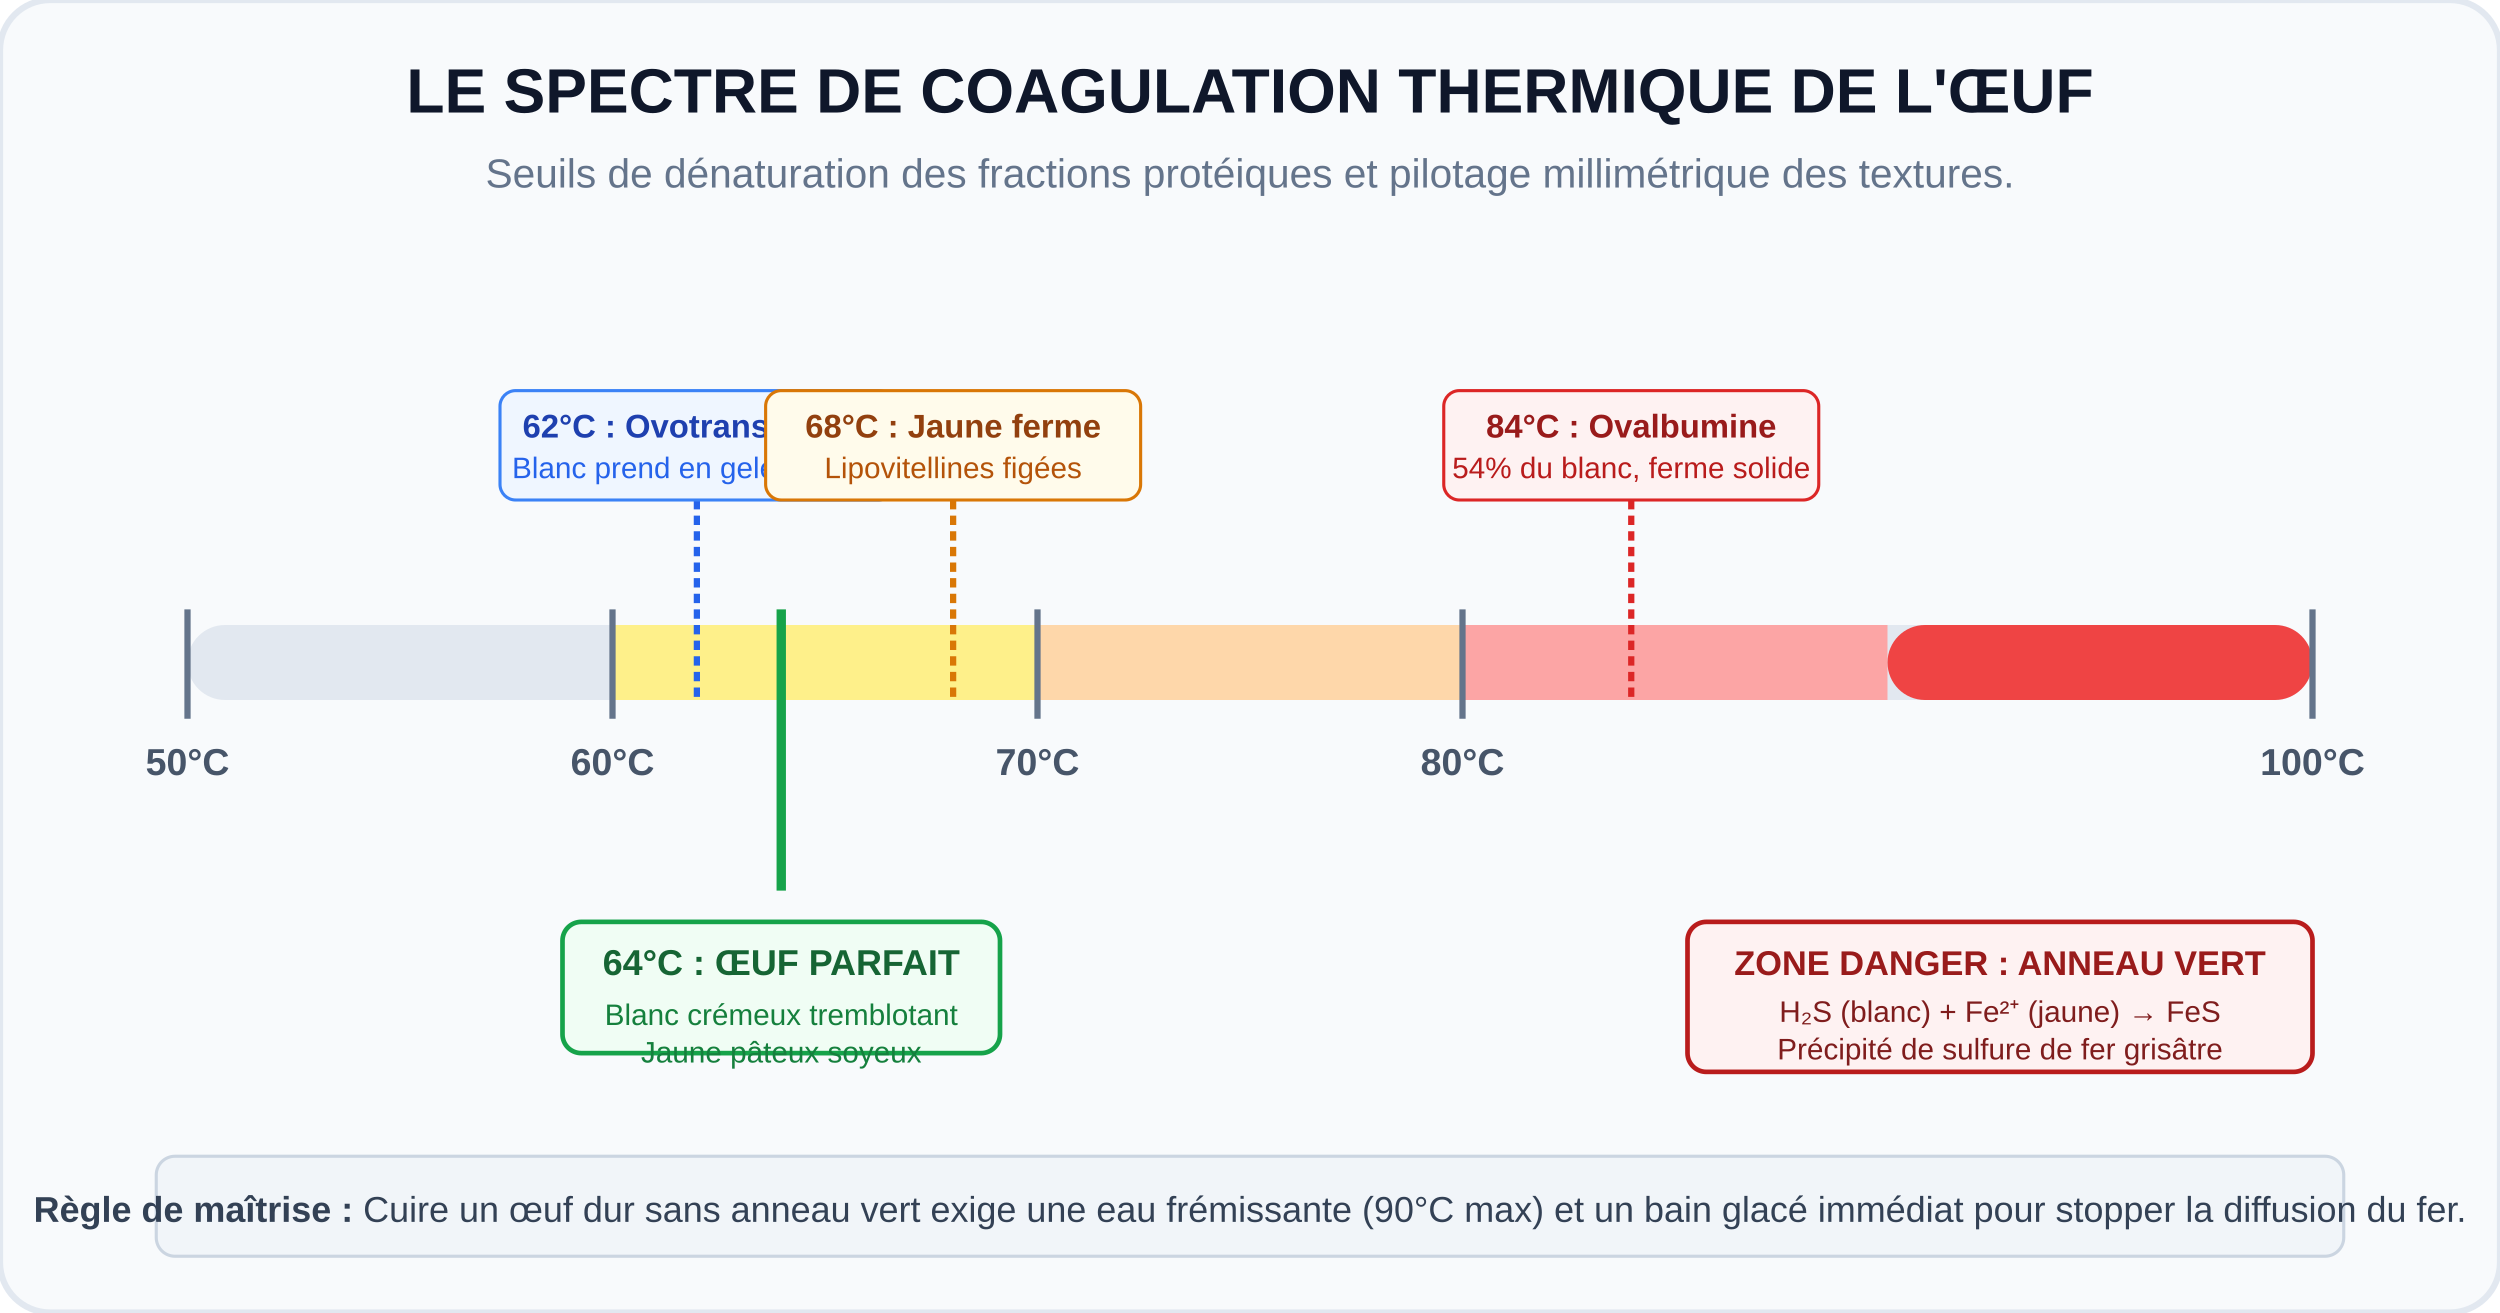
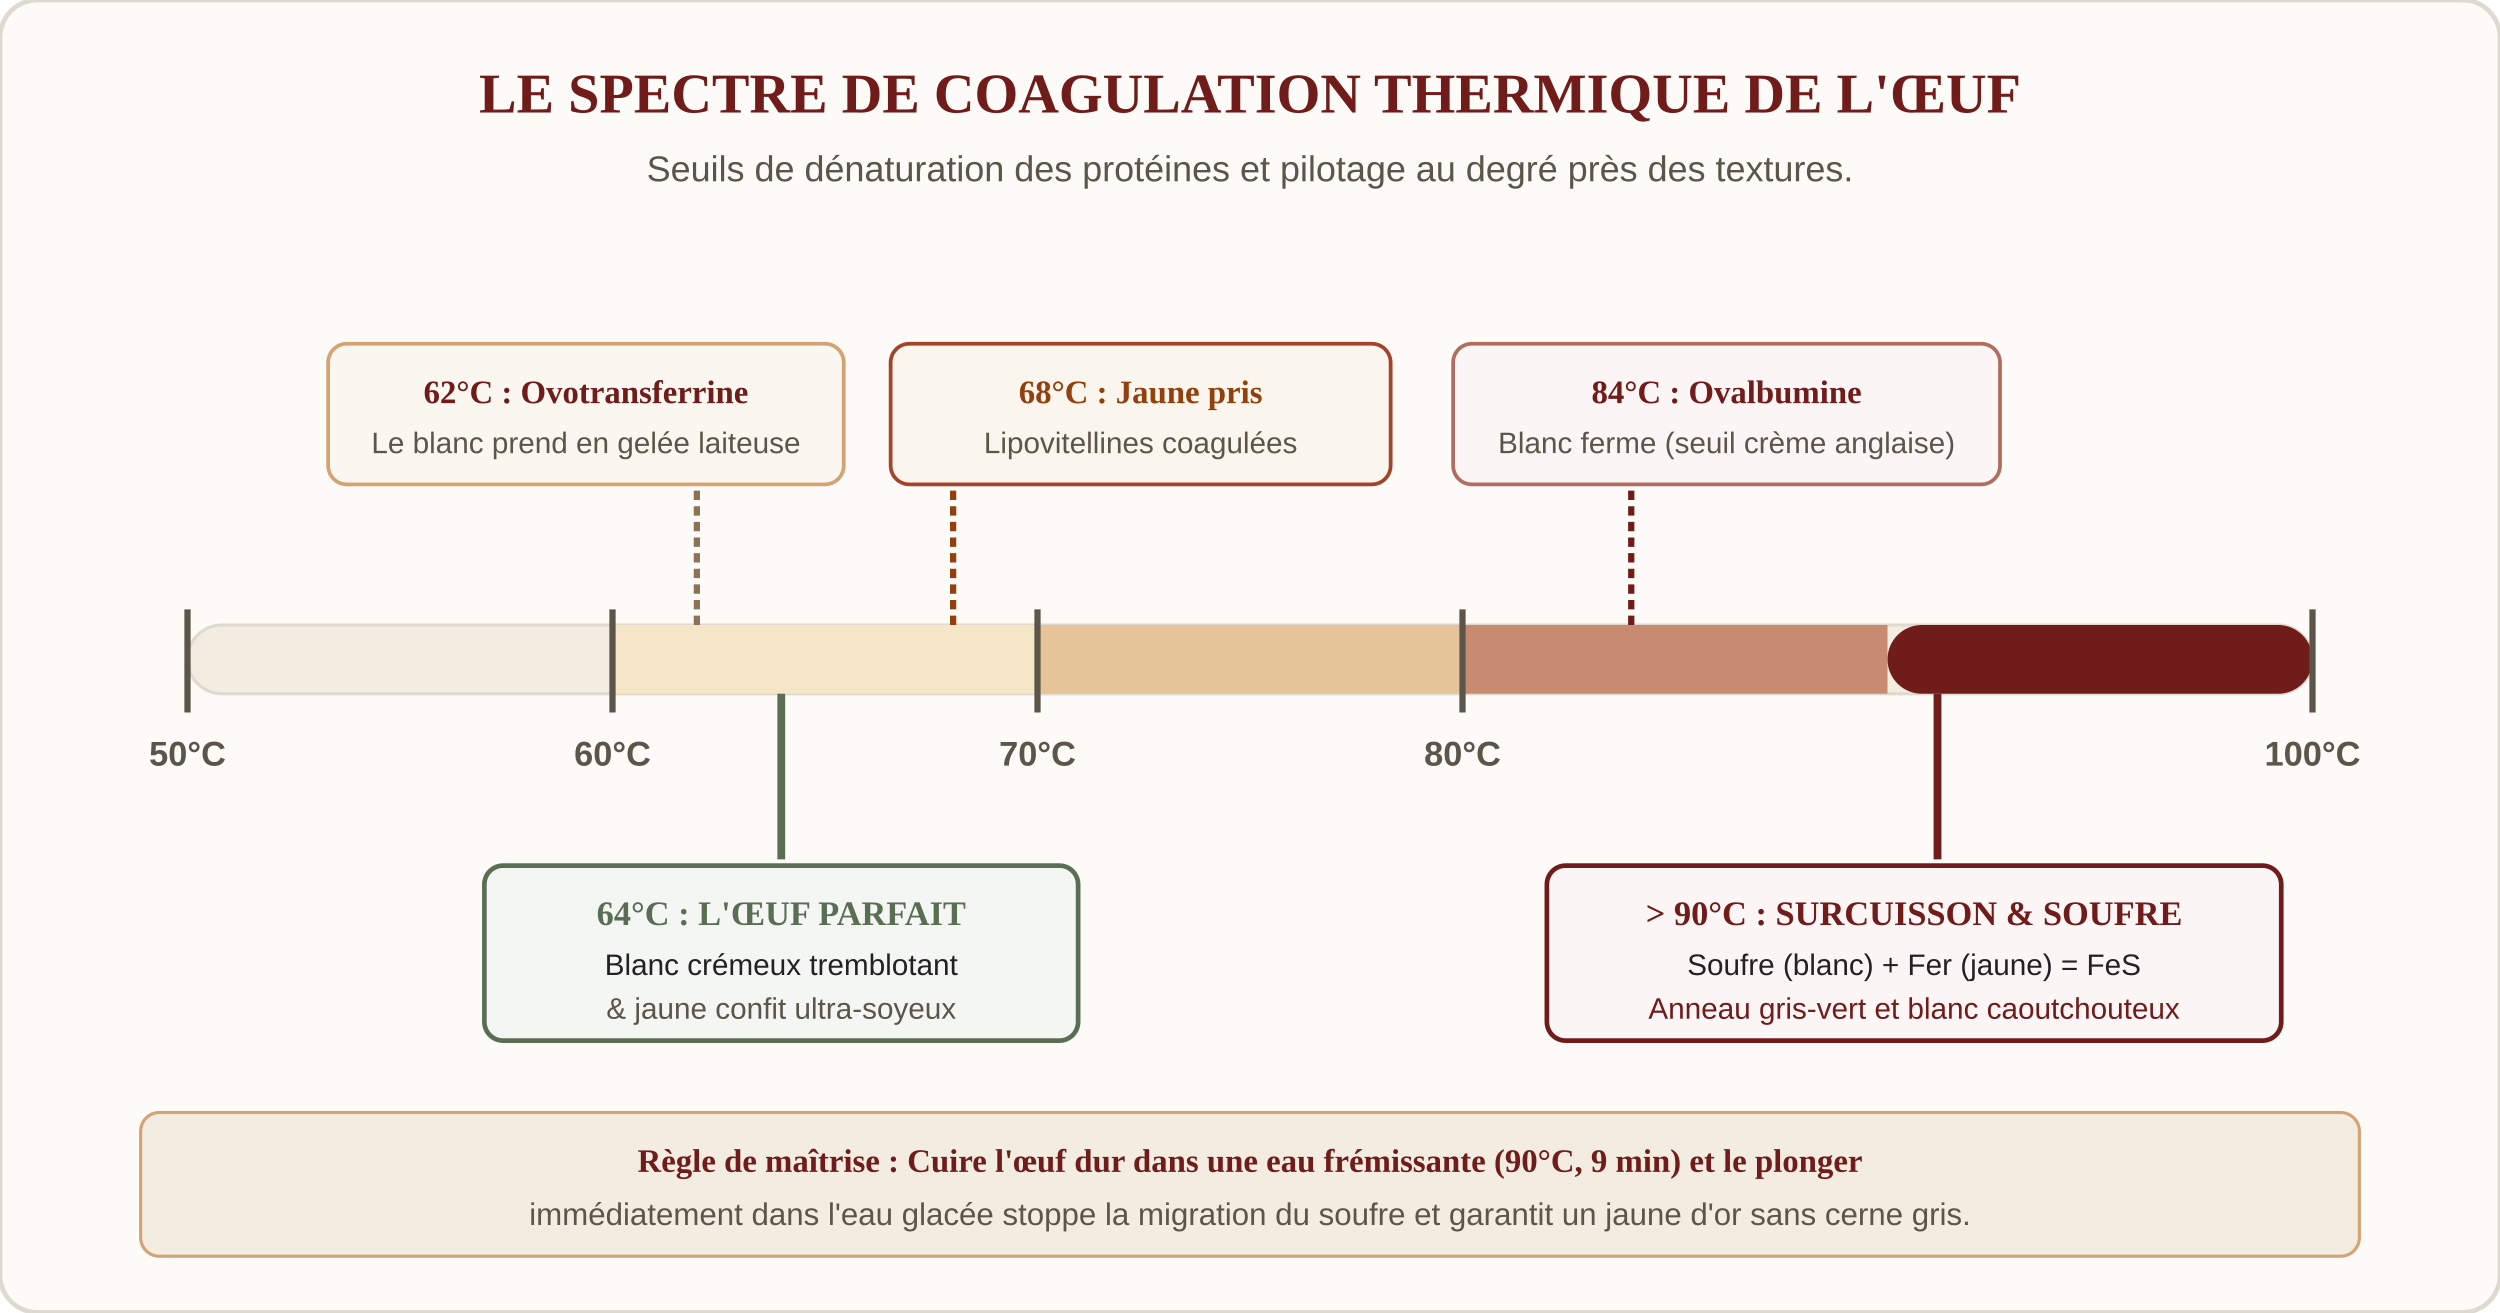
<svg xmlns="http://www.w3.org/2000/svg" viewBox="0 0 800 420" width="100%" height="100%">
-   <rect width="800" height="420" rx="16" fill="#f8fafc" stroke="#e2e8f0" stroke-width="2" />
-   <text x="400" y="36" font-family="Liberation Sans, Arial, sans-serif" font-size="20" font-weight="bold" fill="#0f172a" text-anchor="middle">LE SPECTRE DE COAGULATION THERMIQUE DE L'ŒUF</text>
-   <text x="400" y="60" font-family="Liberation Sans, Arial, sans-serif" font-size="13" fill="#64748b" text-anchor="middle">Seuils de dénaturation des fractions protéiques et pilotage millimétrique des textures.</text>
-   <g transform="translate(60, 100)">
-     <rect x="0" y="100" width="680" height="24" rx="12" fill="#e2e8f0" />
-     <rect x="136" y="100" width="136" height="24" fill="#fef08a" />
-     <rect x="272" y="100" width="136" height="24" fill="#fed7aa" />
-     <rect x="408" y="100" width="136" height="24" fill="#fca5a5" />
-     <rect x="544" y="100" width="136" height="24" rx="12" fill="#ef4444" />
-     <line x1="0" y1="95" x2="0" y2="130" stroke="#64748b" stroke-width="2" />
-     <text x="0" y="148" font-family="Liberation Sans, Arial, sans-serif" font-size="12" font-weight="bold" fill="#475569" text-anchor="middle">50°C</text>
-     <line x1="136" y1="95" x2="136" y2="130" stroke="#64748b" stroke-width="2" />
-     <text x="136" y="148" font-family="Liberation Sans, Arial, sans-serif" font-size="12" font-weight="bold" fill="#475569" text-anchor="middle">60°C</text>
-     <line x1="163" y1="60" x2="163" y2="125" stroke="#2563eb" stroke-width="2" stroke-dasharray="3,2" />
-     <rect x="100" y="25" width="126" height="35" rx="5" fill="#eff6ff" stroke="#3b82f6" stroke-width="1" />
-     <text x="163" y="40" font-family="Liberation Sans, Arial, sans-serif" font-size="10.5" font-weight="bold" fill="#1e40af" text-anchor="middle">62°C : Ovotransferrine</text>
-     <text x="163" y="53" font-family="Liberation Sans, Arial, sans-serif" font-size="9.5" fill="#2563eb" text-anchor="middle">Blanc prend en gelée douce</text>
-     <line x1="190" y1="95" x2="190" y2="185" stroke="#16a34a" stroke-width="3" />
-     <rect x="120" y="195" width="140" height="42" rx="6" fill="#f0fdf4" stroke="#16a34a" stroke-width="1.5" />
-     <text x="190" y="212" font-family="Liberation Sans, Arial, sans-serif" font-size="11.5" font-weight="bold" fill="#166534" text-anchor="middle">64°C : ŒUF PARFAIT</text>
-     <text x="190" y="228" font-family="Liberation Sans, Arial, sans-serif" font-size="9.5" fill="#15803d" text-anchor="middle">Blanc crémeux tremblotant</text>
-     <text x="190" y="240" font-family="Liberation Sans, Arial, sans-serif" font-size="9.5" fill="#15803d" text-anchor="middle">Jaune pâteux soyeux</text>
-     <line x1="245" y1="60" x2="245" y2="125" stroke="#d97706" stroke-width="2" stroke-dasharray="3,2" />
-     <rect x="185" y="25" width="120" height="35" rx="5" fill="#fffbeb" stroke="#d97706" stroke-width="1" />
-     <text x="245" y="40" font-family="Liberation Sans, Arial, sans-serif" font-size="10.5" font-weight="bold" fill="#92400e" text-anchor="middle">68°C : Jaune ferme</text>
-     <text x="245" y="53" font-family="Liberation Sans, Arial, sans-serif" font-size="9.5" fill="#b45309" text-anchor="middle">Lipovitellines figées</text>
-     <line x1="272" y1="95" x2="272" y2="130" stroke="#64748b" stroke-width="2" />
-     <text x="272" y="148" font-family="Liberation Sans, Arial, sans-serif" font-size="12" font-weight="bold" fill="#475569" text-anchor="middle">70°C</text>
-     <line x1="408" y1="95" x2="408" y2="130" stroke="#64748b" stroke-width="2" />
-     <text x="408" y="148" font-family="Liberation Sans, Arial, sans-serif" font-size="12" font-weight="bold" fill="#475569" text-anchor="middle">80°C</text>
-     <line x1="462" y1="60" x2="462" y2="125" stroke="#dc2626" stroke-width="2" stroke-dasharray="3,2" />
-     <rect x="402" y="25" width="120" height="35" rx="5" fill="#fef2f2" stroke="#dc2626" stroke-width="1" />
-     <text x="462" y="40" font-family="Liberation Sans, Arial, sans-serif" font-size="10.5" font-weight="bold" fill="#991b1b" text-anchor="middle">84°C : Ovalbumine</text>
-     <text x="462" y="53" font-family="Liberation Sans, Arial, sans-serif" font-size="9.5" fill="#b91c1c" text-anchor="middle">54% du blanc, ferme solide</text>
-     <line x1="680" y1="95" x2="680" y2="130" stroke="#64748b" stroke-width="2" />
-     <text x="680" y="148" font-family="Liberation Sans, Arial, sans-serif" font-size="12" font-weight="bold" fill="#475569" text-anchor="middle">100°C</text>
-     <rect x="480" y="195" width="200" height="48" rx="6" fill="#fef2f2" stroke="#b91c1c" stroke-width="1.5" />
-     <text x="580" y="212" font-family="Liberation Sans, Arial, sans-serif" font-size="11" font-weight="bold" fill="#991b1b" text-anchor="middle">ZONE DANGER : ANNEAU VERT</text>
-     <text x="580" y="227" font-family="Liberation Sans, Arial, sans-serif" font-size="9.5" fill="#7f1d1d" text-anchor="middle">H₂S (blanc) + Fe²⁺ (jaune) → FeS</text>
-     <text x="580" y="239" font-family="Liberation Sans, Arial, sans-serif" font-size="9.5" fill="#7f1d1d" text-anchor="middle">Précipité de sulfure de fer grisâtre</text>
+   <rect width="800" height="420" rx="12" fill="#fcfbf7" stroke="#dfdacf" stroke-width="1.5" />
+   <text x="400" y="36" font-family="Liberation Serif, Georgia, serif" font-size="18" font-weight="bold" fill="#701c1a" text-anchor="middle">LE SPECTRE DE COAGULATION THERMIQUE DE L'ŒUF</text>
+   <text x="400" y="58" font-family="Liberation Sans, Arial, sans-serif" font-size="11.5" fill="#5c5549" text-anchor="middle">Seuils de dénaturation des protéines et pilotage au degré près des textures.</text>
+   <g transform="translate(60, 95)">
+     <rect x="0" y="105" width="680" height="22" rx="11" fill="#f2ece1" stroke="#dfdacf" stroke-width="1" />
+     <rect x="136" y="105" width="136" height="22" fill="#f5e6c8" />
+     <rect x="272" y="105" width="136" height="22" fill="#e6c49a" />
+     <rect x="408" y="105" width="136" height="22" fill="#c88a70" />
+     <rect x="544" y="105" width="136" height="22" rx="11" fill="#701c1a" />
+     <line x1="0" y1="100" x2="0" y2="133" stroke="#5c5549" stroke-width="2" />
+     <text x="0" y="150" font-family="Liberation Sans, Arial, sans-serif" font-size="11" font-weight="bold" fill="#5c5549" text-anchor="middle">50°C</text>
+     <line x1="136" y1="100" x2="136" y2="133" stroke="#5c5549" stroke-width="2" />
+     <text x="136" y="150" font-family="Liberation Sans, Arial, sans-serif" font-size="11" font-weight="bold" fill="#5c5549" text-anchor="middle">60°C</text>
+     <line x1="272" y1="100" x2="272" y2="133" stroke="#5c5549" stroke-width="2" />
+     <text x="272" y="150" font-family="Liberation Sans, Arial, sans-serif" font-size="11" font-weight="bold" fill="#5c5549" text-anchor="middle">70°C</text>
+     <line x1="408" y1="100" x2="408" y2="133" stroke="#5c5549" stroke-width="2" />
+     <text x="408" y="150" font-family="Liberation Sans, Arial, sans-serif" font-size="11" font-weight="bold" fill="#5c5549" text-anchor="middle">80°C</text>
+     <line x1="680" y1="100" x2="680" y2="133" stroke="#5c5549" stroke-width="2" />
+     <text x="680" y="150" font-family="Liberation Sans, Arial, sans-serif" font-size="11" font-weight="bold" fill="#5c5549" text-anchor="middle">100°C</text>
+     <line x1="163" y1="62" x2="163" y2="105" stroke="#8c7355" stroke-width="2" stroke-dasharray="3,2" />
+     <rect x="45" y="15" width="165" height="45" rx="6" fill="#faf7f0" stroke="#d4a373" stroke-width="1.2" />
+     <text x="127.5" y="34" font-family="Liberation Serif, Georgia, serif" font-size="10.5" font-weight="bold" fill="#701c1a" text-anchor="middle">62°C : Ovotransferrine</text>
+     <text x="127.5" y="50" font-family="Liberation Sans, Arial, sans-serif" font-size="9.5" fill="#5c5549" text-anchor="middle">Le blanc prend en gelée laiteuse</text>
+     <line x1="190" y1="127" x2="190" y2="180" stroke="#5a6e54" stroke-width="2.5" />
+     <rect x="95" y="182" width="190" height="56" rx="6" fill="#f4f6f4" stroke="#5a6e54" stroke-width="1.5" />
+     <text x="190" y="201" font-family="Liberation Serif, Georgia, serif" font-size="11" font-weight="bold" fill="#5a6e54" text-anchor="middle">64°C : L'ŒUF PARFAIT</text>
+     <text x="190" y="217" font-family="Liberation Sans, Arial, sans-serif" font-size="9.5" fill="#242124" text-anchor="middle">Blanc crémeux tremblotant</text>
+     <text x="190" y="231" font-family="Liberation Sans, Arial, sans-serif" font-size="9.5" fill="#5c5549" text-anchor="middle">&amp; jaune confit ultra-soyeux</text>
+     <line x1="245" y1="62" x2="245" y2="105" stroke="#92400e" stroke-width="2" stroke-dasharray="3,2" />
+     <rect x="225" y="15" width="160" height="45" rx="6" fill="#faf6ee" stroke="#a3432b" stroke-width="1.2" />
+     <text x="305" y="34" font-family="Liberation Serif, Georgia, serif" font-size="10.5" font-weight="bold" fill="#92400e" text-anchor="middle">68°C : Jaune pris</text>
+     <text x="305" y="50" font-family="Liberation Sans, Arial, sans-serif" font-size="9.5" fill="#5c5549" text-anchor="middle">Lipovitellines coagulées</text>
+     <line x1="462" y1="62" x2="462" y2="105" stroke="#701c1a" stroke-width="2" stroke-dasharray="3,2" />
+     <rect x="405" y="15" width="175" height="45" rx="6" fill="#fbf6f5" stroke="#b06d60" stroke-width="1.2" />
+     <text x="492.5" y="34" font-family="Liberation Serif, Georgia, serif" font-size="10.5" font-weight="bold" fill="#701c1a" text-anchor="middle">84°C : Ovalbumine</text>
+     <text x="492.5" y="50" font-family="Liberation Sans, Arial, sans-serif" font-size="9.5" fill="#5c5549" text-anchor="middle">Blanc ferme (seuil crème anglaise)</text>
+     <line x1="560" y1="127" x2="560" y2="180" stroke="#701c1a" stroke-width="2.5" />
+     <rect x="435" y="182" width="235" height="56" rx="6" fill="#fbf6f5" stroke="#701c1a" stroke-width="1.5" />
+     <text x="552.5" y="201" font-family="Liberation Serif, Georgia, serif" font-size="11" font-weight="bold" fill="#701c1a" text-anchor="middle">&gt; 90°C : SURCUISSON &amp; SOUFRE</text>
+     <text x="552.5" y="217" font-family="Liberation Sans, Arial, sans-serif" font-size="9.5" fill="#242124" text-anchor="middle">Soufre (blanc) + Fer (jaune) = FeS</text>
+     <text x="552.5" y="231" font-family="Liberation Sans, Arial, sans-serif" font-size="9.5" fill="#701c1a" text-anchor="middle">Anneau gris-vert et blanc caoutchouteux</text>
  </g>
-   <rect x="50" y="370" width="700" height="32" rx="6" fill="#f1f5f9" stroke="#cbd5e1" stroke-width="1" />
-   <text x="400" y="391" font-family="Liberation Sans, Arial, sans-serif" font-size="11.5" fill="#334155" text-anchor="middle">
-     <tspan font-weight="bold">Règle de maîtrise :</tspan> Cuire un œuf dur sans anneau vert exige une eau frémissante (90°C max) et un bain glacé immédiat pour stopper la diffusion du fer.</text>
+   <rect x="45" y="356" width="710" height="46" rx="6" fill="#f2ece1" stroke="#d4a373" stroke-width="1" />
+   <text x="400" y="375" font-family="Liberation Serif, Georgia, serif" font-size="10.5" fill="#701c1a" text-anchor="middle" font-weight="bold">Règle de maîtrise : Cuire l'œuf dur dans une eau frémissante (90°C, 9 min) et le plonger</text>
+   <text x="400" y="392" font-family="Liberation Sans, Arial, sans-serif" font-size="10" fill="#5c5549" text-anchor="middle">immédiatement dans l'eau glacée stoppe la migration du soufre et garantit un jaune d'or sans cerne gris.</text>
</svg>
